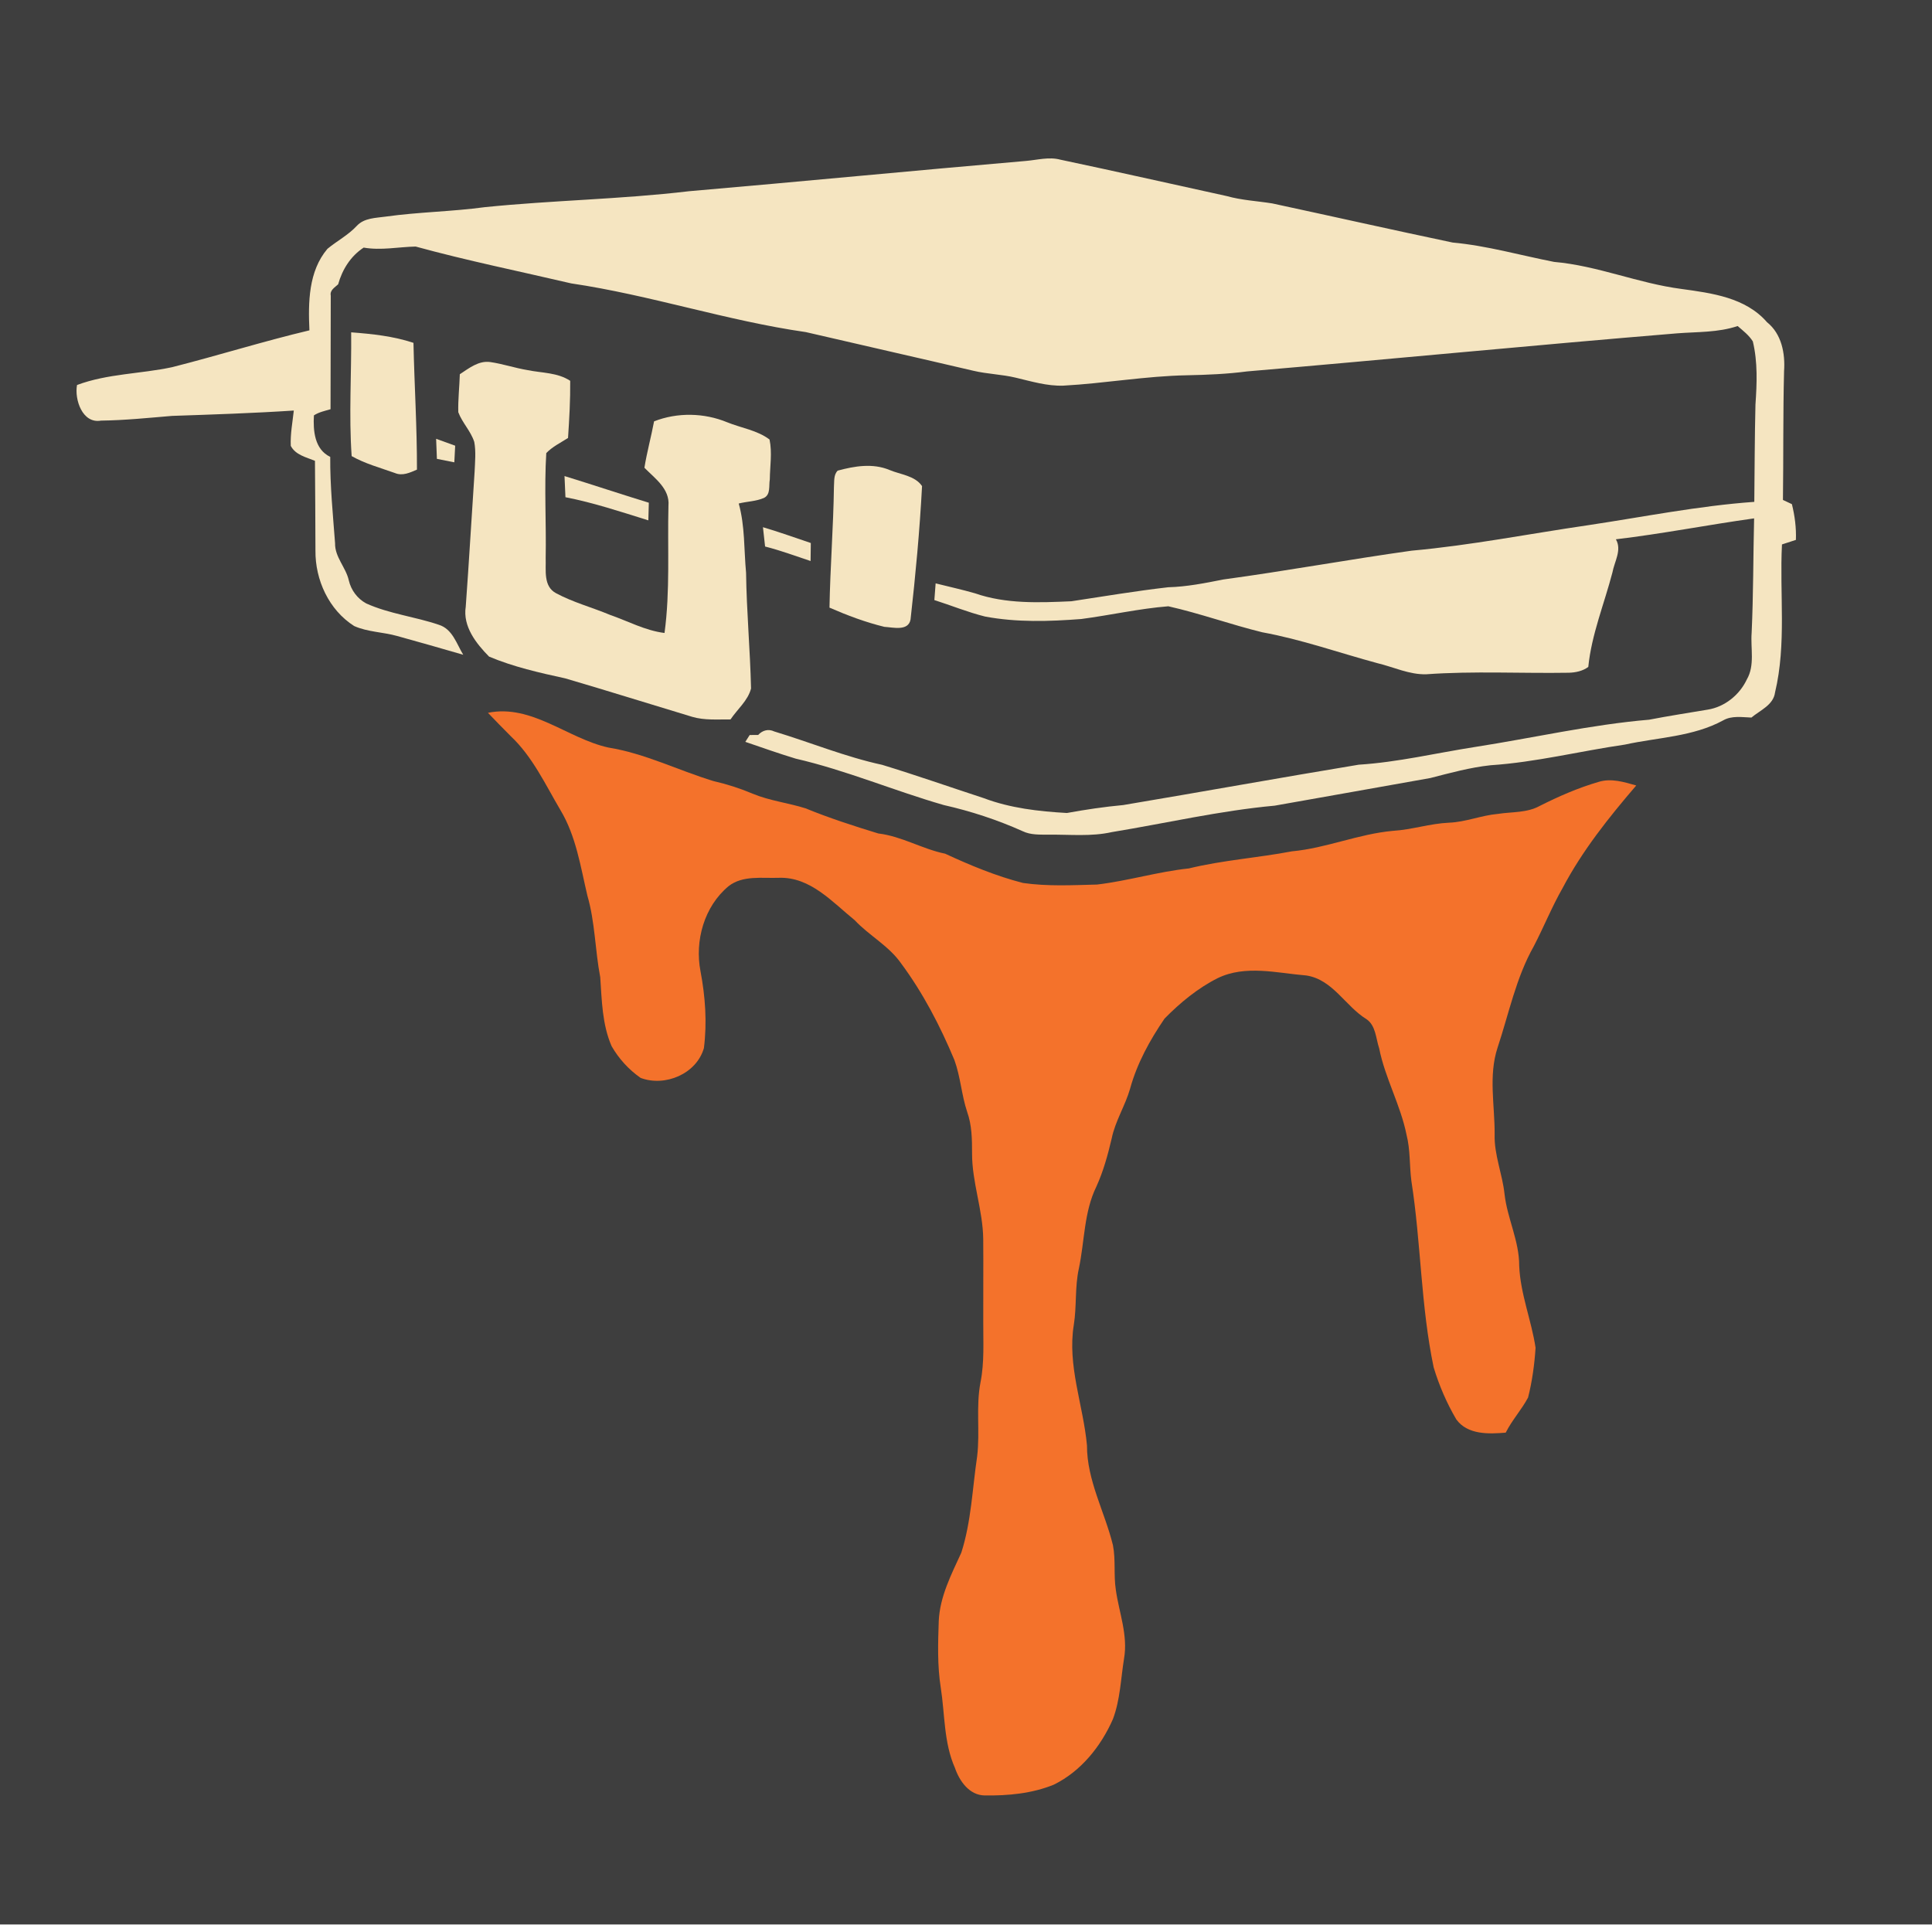
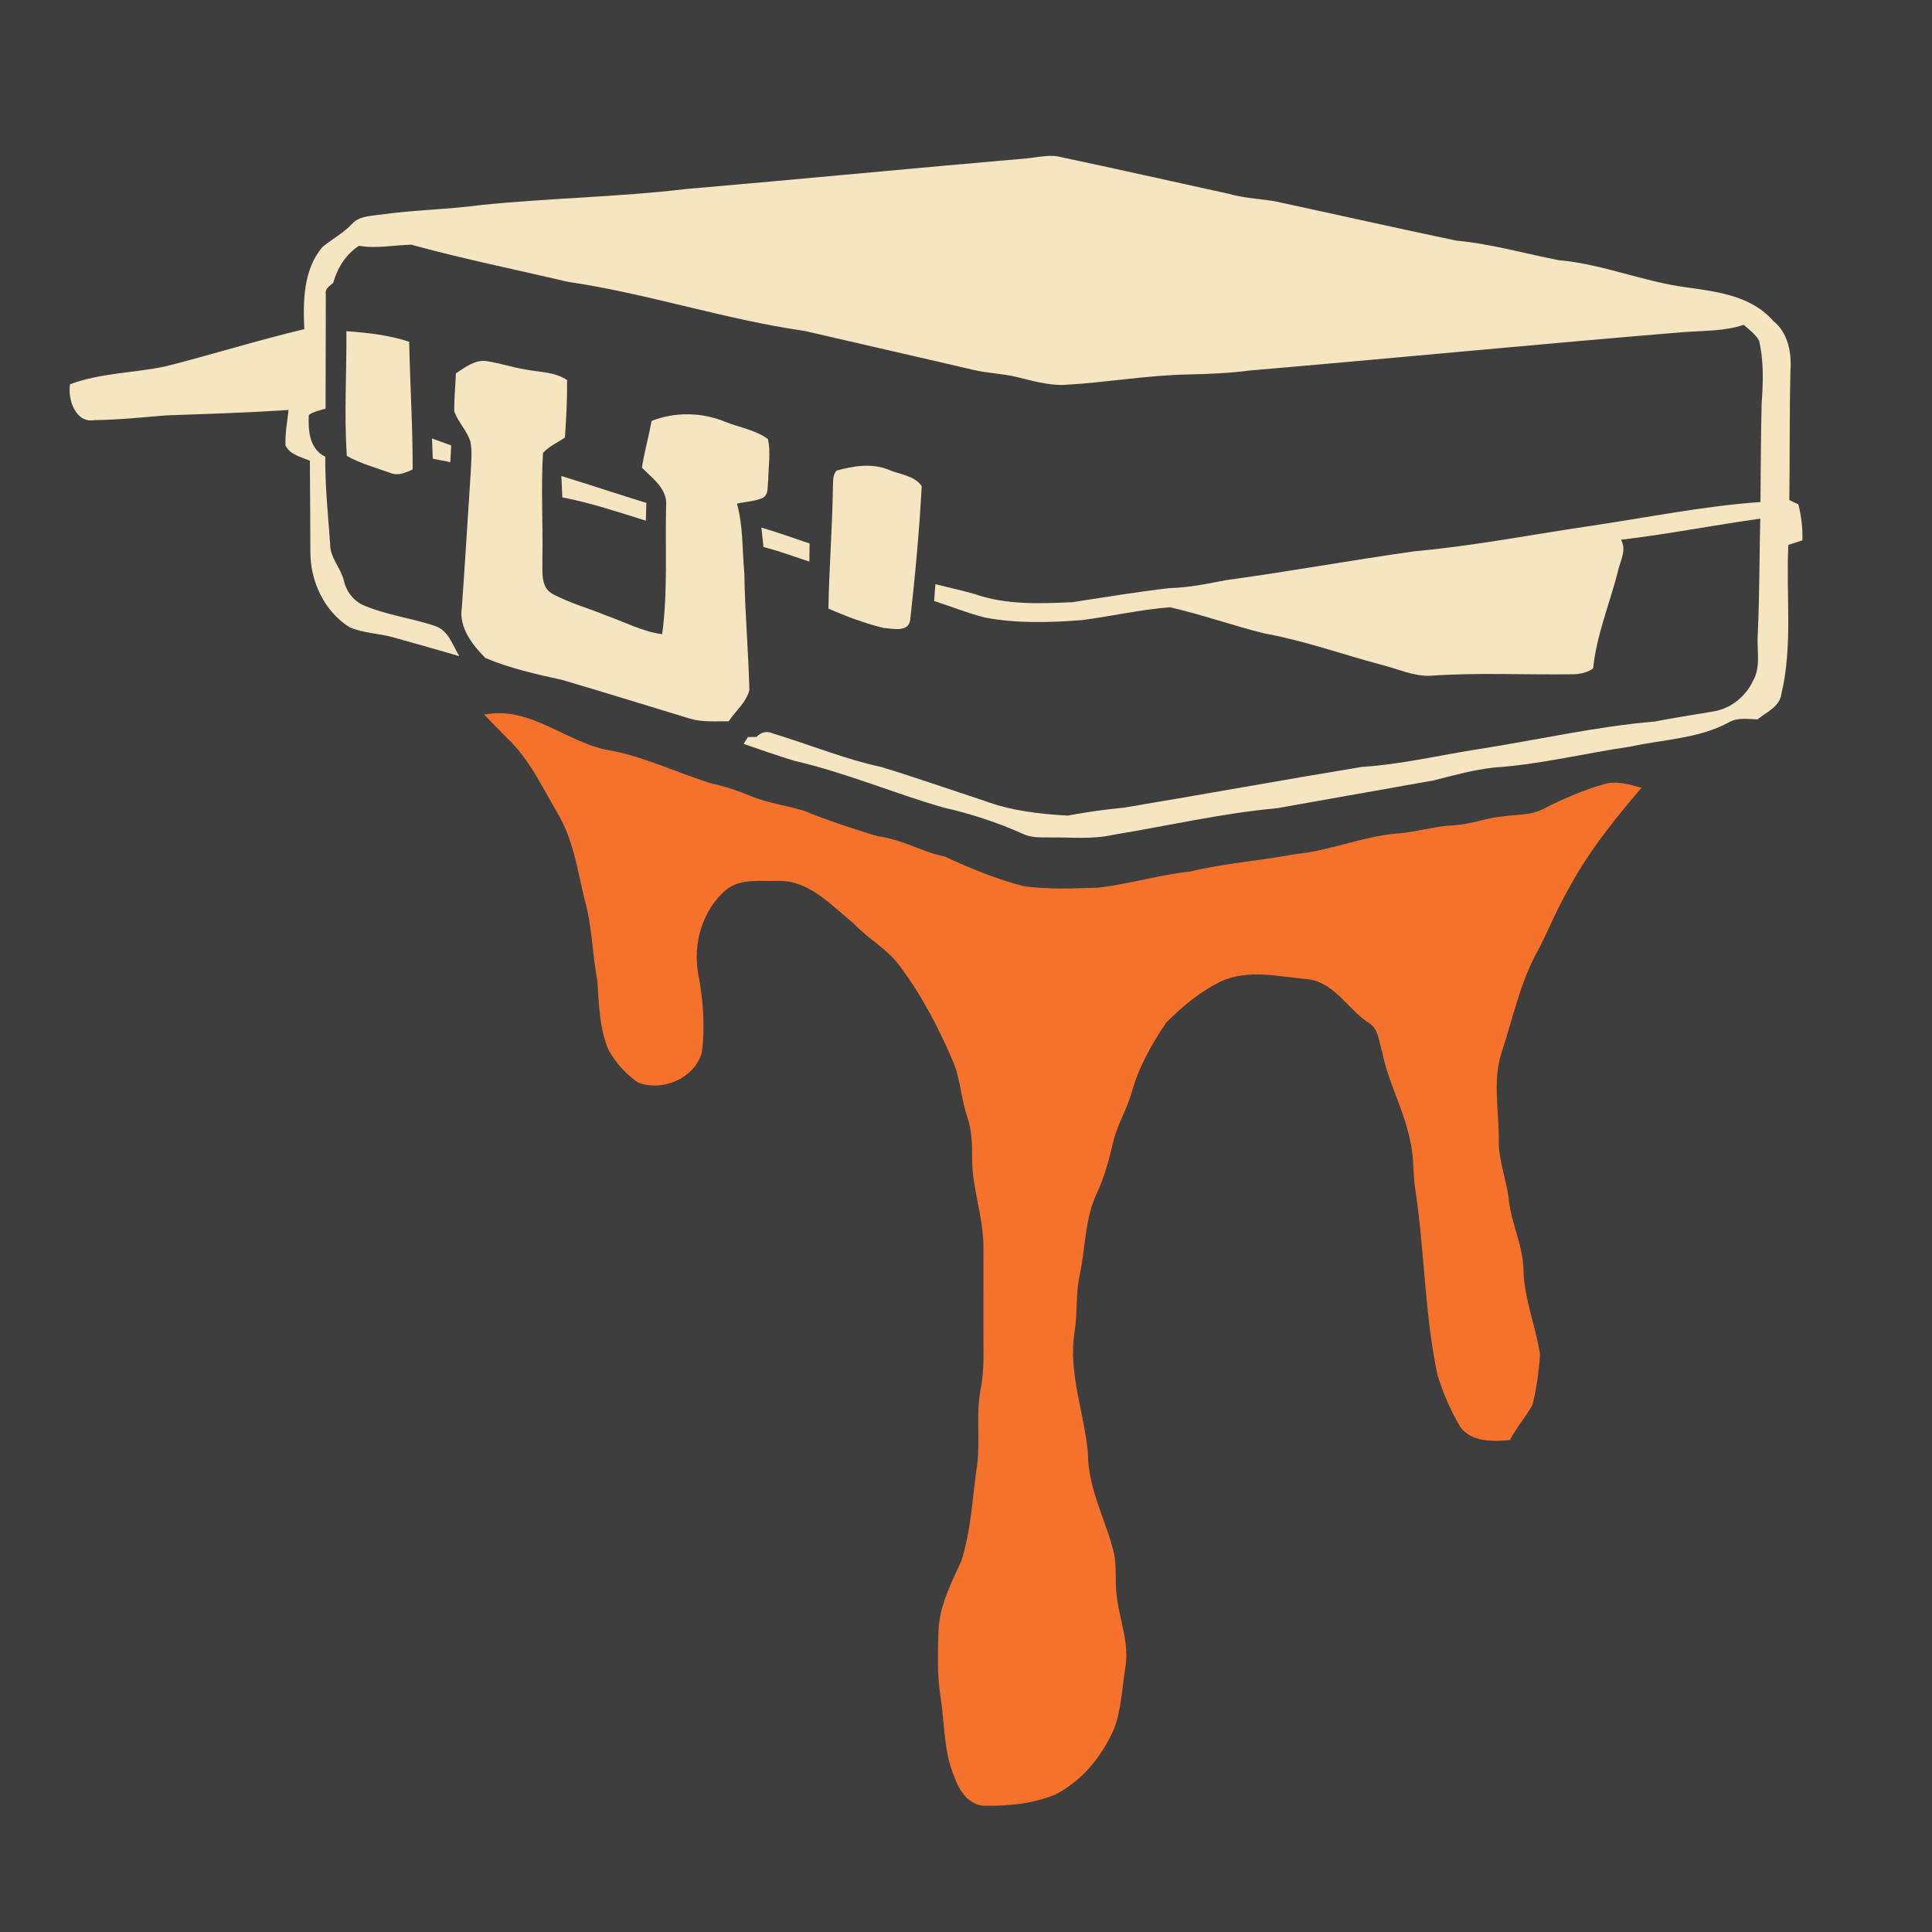
- <svg xmlns="http://www.w3.org/2000/svg" width="516pt" height="514pt" viewBox="0 0 516 514" version="1.1">
-   <path fill="#3e3e3e" opacity="1.00" d=" M 0.00 0.00 L 516.00 0.00 L 516.00 514.00 L 0.00 514.00 L 0.00 0.00 Z" />
-   <path fill="#f5e5c1" opacity="1.00" d=" M 274.04 42.98 C 277.09 42.72 280.18 41.83 283.22 42.65 C 298.05 45.78 312.84 49.13 327.65 52.37 C 331.62 53.49 335.75 53.68 339.80 54.33 C 355.87 57.79 371.90 61.40 387.98 64.78 C 397.16 65.62 406.05 68.19 415.07 69.95 C 426.67 70.96 437.52 75.67 449.05 77.17 C 457.19 78.29 466.20 79.45 471.93 86.05 C 475.84 89.18 476.82 94.38 476.49 99.13 C 476.20 110.59 476.34 122.07 476.19 133.53 C 476.79 133.81 477.98 134.37 478.58 134.65 C 479.36 137.77 479.77 140.98 479.65 144.20 C 478.41 144.61 477.16 145.01 475.93 145.41 C 475.26 158.58 477.17 171.99 474.08 184.94 C 473.65 188.31 470.09 189.70 467.77 191.65 C 465.25 191.57 462.53 191.08 460.23 192.40 C 452.17 196.79 442.78 196.94 433.99 198.87 C 422.00 200.61 410.18 203.59 398.07 204.39 C 392.61 204.98 387.32 206.44 382.03 207.80 C 368.17 210.26 354.32 212.74 340.46 215.18 C 325.82 216.52 311.46 219.86 296.97 222.24 C 291.41 223.49 285.71 222.86 280.08 222.93 C 277.74 222.90 275.29 223.05 273.13 222.00 C 266.37 218.97 259.30 216.65 252.07 215.02 C 238.79 211.20 226.00 205.73 212.51 202.62 C 207.99 201.25 203.53 199.67 199.06 198.14 C 199.35 197.68 199.93 196.77 200.23 196.31 C 200.79 196.31 201.92 196.30 202.49 196.30 C 203.65 195.04 205.23 194.61 206.81 195.37 C 216.43 198.28 225.77 202.15 235.62 204.28 C 244.72 207.06 253.71 210.22 262.76 213.18 C 269.83 215.85 277.45 216.72 284.95 217.14 C 289.93 216.23 294.94 215.49 299.99 215.02 C 320.97 211.50 341.91 207.71 362.89 204.24 C 373.36 203.58 383.59 201.12 393.93 199.51 C 409.45 197.10 424.81 193.55 440.47 192.22 C 445.67 191.21 450.90 190.41 456.12 189.53 C 460.63 188.81 464.62 185.59 466.54 181.48 C 468.74 177.71 467.51 173.15 467.83 169.02 C 468.30 158.84 468.24 148.64 468.49 138.45 C 456.16 140.17 443.93 142.58 431.57 144.04 C 433.24 146.89 431.17 150.00 430.65 152.89 C 428.46 161.29 425.07 169.45 424.20 178.13 C 422.70 179.24 420.82 179.63 419.00 179.68 C 406.31 179.89 393.60 179.18 380.93 180.09 C 376.42 180.22 372.25 178.17 367.94 177.14 C 357.67 174.37 347.60 170.78 337.11 168.87 C 328.69 166.80 320.50 163.84 312.04 161.93 C 304.25 162.55 296.55 164.31 288.79 165.33 C 280.24 165.99 271.55 166.26 263.09 164.67 C 258.48 163.52 254.07 161.71 249.55 160.27 C 249.66 158.78 249.77 157.29 249.89 155.81 C 253.40 156.70 256.94 157.46 260.42 158.47 C 268.66 161.34 277.56 160.97 286.14 160.59 C 294.74 159.29 303.33 157.84 311.98 156.85 C 316.97 156.72 321.86 155.74 326.74 154.77 C 343.53 152.49 360.22 149.43 377.00 147.08 C 392.85 145.65 408.46 142.56 424.19 140.27 C 438.95 138.06 453.63 135.10 468.54 134.04 C 468.63 125.37 468.64 116.70 468.85 108.04 C 469.24 102.42 469.47 96.70 468.15 91.19 C 467.12 89.53 465.54 88.33 464.09 87.08 C 458.88 88.84 453.33 88.61 447.93 89.03 C 409.63 92.19 371.38 95.93 333.08 99.20 C 327.76 99.90 322.40 100.12 317.05 100.23 C 305.98 100.43 295.04 102.40 284.01 103.00 C 279.66 103.15 275.46 101.86 271.27 100.87 C 267.56 99.98 263.70 99.91 259.99 99.03 C 245.08 95.54 230.15 92.17 215.23 88.70 C 194.10 85.67 173.69 78.81 152.55 75.69 C 138.70 72.45 124.71 69.61 111.01 65.85 C 106.38 65.95 101.76 66.94 97.13 66.13 C 93.65 68.41 91.42 71.97 90.31 75.94 C 89.42 76.78 88.06 77.49 88.34 78.95 C 88.30 89.07 88.31 99.18 88.28 109.30 C 86.77 109.74 85.18 110.07 83.84 110.94 C 83.61 115.04 84.00 120.01 88.20 122.03 C 88.14 129.74 88.92 137.41 89.49 145.08 C 89.41 148.81 92.38 151.52 93.16 155.02 C 93.77 157.63 95.45 159.89 97.81 161.17 C 103.99 163.96 110.83 164.70 117.20 166.87 C 120.86 168.00 121.94 171.96 123.72 174.88 C 117.85 173.17 111.98 171.50 106.09 169.87 C 102.30 168.80 98.23 168.82 94.60 167.21 C 87.84 162.92 84.16 154.89 84.25 147.01 C 84.23 139.03 84.18 131.06 84.12 123.08 C 81.79 122.13 78.91 121.51 77.66 119.08 C 77.52 115.92 78.13 112.79 78.47 109.65 C 67.64 110.36 56.79 110.71 45.95 111.08 C 39.64 111.61 33.32 112.26 26.98 112.34 C 21.98 113.23 19.86 106.66 20.57 102.83 C 28.70 99.79 37.55 99.87 45.96 98.07 C 58.23 94.96 70.33 91.15 82.64 88.23 C 82.30 80.79 82.37 72.44 87.46 66.45 C 90.02 64.34 93.01 62.79 95.29 60.33 C 97.26 58.19 100.36 58.23 103.02 57.85 C 111.81 56.62 120.70 56.52 129.49 55.33 C 147.62 53.48 165.87 53.23 183.96 51.08 C 214.00 48.49 244.01 45.57 274.04 42.98 Z" />
-   <path fill="#f5e5c1" opacity="1.00" d=" M 93.79 88.76 C 99.41 89.19 105.06 89.78 110.43 91.57 C 110.67 102.86 111.39 114.14 111.36 125.43 C 109.51 126.23 107.50 127.20 105.48 126.34 C 101.60 124.95 97.52 123.86 93.92 121.82 C 93.15 110.83 93.90 99.78 93.79 88.76 Z" />
-   <path fill="#f5e5c1" opacity="1.00" d=" M 122.81 99.95 C 125.24 98.37 127.84 96.25 130.95 96.70 C 134.33 97.19 137.58 98.31 140.95 98.86 C 144.76 99.64 148.92 99.48 152.29 101.71 C 152.34 106.81 152.05 111.90 151.71 116.98 C 149.73 118.25 147.55 119.29 145.90 121.01 C 145.33 130.32 145.92 139.68 145.74 149.01 C 145.86 152.25 145.05 156.62 148.53 158.45 C 153.08 160.89 158.12 162.22 162.88 164.21 C 167.72 165.89 172.33 168.42 177.48 169.06 C 179.01 157.81 178.24 146.39 178.53 135.07 C 178.93 130.54 174.90 127.78 172.11 124.93 C 172.78 120.76 173.91 116.69 174.69 112.54 C 180.89 110.10 188.05 110.24 194.20 112.78 C 197.95 114.31 202.25 114.90 205.53 117.39 C 206.27 120.88 205.64 124.52 205.60 128.06 C 205.30 129.72 205.88 132.08 204.04 132.99 C 201.92 133.92 199.53 133.92 197.30 134.48 C 198.99 140.51 198.68 146.80 199.26 152.97 C 199.40 163.28 200.35 173.57 200.59 183.88 C 199.78 187.11 196.93 189.42 195.11 192.15 C 191.70 192.12 188.20 192.43 184.89 191.46 C 173.57 188.05 162.29 184.50 150.95 181.18 C 144.07 179.68 137.12 178.11 130.62 175.37 C 127.16 171.86 123.57 167.31 124.39 162.04 C 125.27 150.02 125.95 137.99 126.76 125.96 C 126.87 123.33 127.15 120.66 126.67 118.04 C 125.74 115.14 123.46 112.92 122.40 110.10 C 122.31 106.71 122.71 103.34 122.81 99.95 Z" />
-   <path fill="#f5e5c1" opacity="1.00" d=" M 116.48 117.20 C 118.18 117.80 119.88 118.41 121.57 119.04 C 121.49 120.52 121.42 122.00 121.34 123.48 C 119.79 123.17 118.24 122.87 116.69 122.56 C 116.62 120.77 116.54 118.98 116.48 117.20 Z" />
-   <path fill="#f5e5c1" opacity="1.00" d=" M 223.73 125.70 C 228.22 124.48 233.10 123.66 237.56 125.52 C 240.48 126.76 244.36 127.02 246.26 129.83 C 245.64 141.71 244.52 153.61 243.19 165.45 C 242.61 168.67 238.48 167.55 236.19 167.42 C 231.17 166.20 226.28 164.36 221.54 162.29 C 221.73 151.52 222.58 140.77 222.73 130.00 C 222.85 128.54 222.60 126.85 223.73 125.70 Z" />
-   <path fill="#f5e5c1" opacity="1.00" d=" M 150.77 127.15 C 158.29 129.46 165.76 131.97 173.29 134.27 C 173.25 135.84 173.20 137.41 173.16 138.98 C 165.83 136.70 158.56 134.27 151.02 132.80 C 150.92 130.91 150.84 129.03 150.77 127.15 Z" />
-   <path fill="#f5e5c1" opacity="1.00" d=" M 203.77 140.81 C 208.07 142.08 212.30 143.60 216.55 145.03 C 216.53 146.63 216.51 148.23 216.49 149.84 C 212.45 148.50 208.46 147.01 204.34 145.97 C 204.15 144.25 203.96 142.53 203.77 140.81 Z" />
-   <path fill="#f4722b" opacity="1.00" d=" M 130.32 190.38 C 142.04 188.00 151.58 197.26 162.49 199.66 C 172.25 201.23 181.15 205.75 190.54 208.61 C 194.15 209.43 197.68 210.57 201.09 212.01 C 205.61 213.89 210.52 214.43 215.16 215.90 C 221.50 218.50 228.04 220.61 234.58 222.61 C 240.84 223.35 246.30 226.76 252.43 228.01 C 259.15 231.12 266.04 233.99 273.23 235.83 C 279.77 236.77 286.43 236.42 293.01 236.25 C 301.25 235.28 309.23 232.82 317.50 231.95 C 326.57 229.74 335.89 229.12 345.05 227.38 C 354.23 226.53 362.82 222.74 372.00 221.91 C 377.07 221.61 381.93 219.95 387.01 219.73 C 391.46 219.56 395.63 217.77 400.06 217.38 C 403.80 216.80 407.81 217.14 411.23 215.25 C 416.30 212.70 421.52 210.41 426.97 208.83 C 430.32 207.79 433.77 208.87 437.01 209.79 C 429.68 218.33 422.61 227.19 417.34 237.19 C 414.47 242.21 412.32 247.59 409.65 252.72 C 404.88 261.15 402.99 270.75 399.96 279.85 C 397.51 287.34 399.24 295.26 399.19 302.94 C 399.02 308.44 401.28 313.57 401.84 318.98 C 402.58 325.45 405.77 331.45 405.75 338.05 C 406.05 345.56 409.01 352.60 410.12 359.97 C 409.83 364.43 409.22 368.92 408.12 373.26 C 406.38 376.53 403.82 379.31 402.15 382.64 C 397.60 383.02 391.98 383.24 388.96 379.12 C 386.40 374.77 384.37 370.06 382.91 365.23 C 379.46 348.80 379.54 331.95 376.95 315.41 C 376.42 311.29 376.69 307.09 375.65 303.05 C 374.05 295.10 369.93 287.95 368.35 280.00 C 367.47 277.38 367.46 273.93 364.98 272.22 C 359.32 268.75 355.98 261.63 348.91 260.54 C 341.07 259.90 332.69 257.64 325.22 261.25 C 319.89 263.93 315.19 267.82 311.03 272.05 C 307.11 277.79 303.68 284.01 301.83 290.76 C 300.53 295.31 297.88 299.37 296.92 304.03 C 295.89 308.42 294.70 312.80 292.82 316.92 C 289.48 323.74 289.69 331.53 288.14 338.83 C 287.05 343.76 287.59 348.84 286.80 353.81 C 285.01 364.71 289.32 375.30 290.31 386.04 C 290.28 395.41 295.07 403.80 297.25 412.72 C 298.01 416.63 297.41 420.65 298.01 424.58 C 298.86 430.70 301.31 436.72 300.21 442.99 C 299.34 448.38 299.19 453.99 297.24 459.15 C 294.04 466.44 288.68 473.12 281.43 476.67 C 275.61 479.04 269.20 479.63 262.97 479.54 C 258.87 479.47 256.26 475.70 255.05 472.20 C 252.05 465.43 252.38 457.92 251.26 450.75 C 250.33 444.88 250.52 438.90 250.72 432.98 C 251.01 426.43 254.08 420.52 256.75 414.69 C 259.42 406.35 259.70 397.56 260.98 388.96 C 261.77 382.38 260.61 375.70 261.88 369.17 C 262.94 363.84 262.58 358.38 262.61 352.98 C 262.58 345.63 262.67 338.27 262.60 330.92 C 262.51 323.15 259.57 315.72 259.62 307.94 C 259.62 304.26 259.57 300.51 258.32 297.00 C 256.80 292.46 256.54 287.61 254.90 283.11 C 251.11 274.04 246.54 265.23 240.67 257.31 C 237.38 252.60 232.13 249.89 228.24 245.74 C 222.27 240.91 216.42 234.17 208.04 234.45 C 203.55 234.62 198.40 233.72 194.59 236.68 C 188.08 242.08 185.51 251.25 187.09 259.41 C 188.37 266.15 188.87 273.11 188.00 279.93 C 186.02 286.83 177.63 290.34 171.11 287.90 C 167.95 285.71 165.26 282.75 163.35 279.42 C 160.82 273.62 160.74 267.19 160.31 260.99 C 158.92 253.77 158.95 246.32 156.88 239.22 C 155.05 231.46 153.87 223.37 149.71 216.41 C 145.67 209.57 142.26 202.13 136.39 196.60 C 134.34 194.56 132.32 192.47 130.32 190.38 Z" />
+ <svg xmlns="http://www.w3.org/2000/svg" width="1280" height="1280" viewBox="0 0 1024 1024" version="1.1" id="svg2">
+   <defs id="defs24" />
+   <path d="m 0,0 1024,0 0,1024 L 0,1024 0,0 z" id="path4" style="fill:#3e3e3e" />
+   <path d="m 544.08,83.96 c 6.1,-0.52 12.28,-2.3 18.36,-0.66 29.66,6.26 59.24,12.96 88.86,19.44 7.94,2.24 16.2,2.62 24.3,3.92 32.14,6.92 64.2,14.14 96.36,20.9 18.36,1.68 36.14,6.82 54.18,10.34 23.2,2.02 44.9,11.44 67.96,14.44 16.28,2.24 34.3,4.56 45.76,17.76 7.82,6.26 9.78,16.66 9.12,26.16 -0.58,22.92 -0.3,45.88 -0.6,68.8 1.2,0.56 3.58,1.68 4.78,2.24 1.56,6.24 2.38,12.66 2.14,19.1 -2.48,0.82 -4.98,1.62 -7.44,2.42 -1.34,26.34 2.48,53.16 -3.7,79.06 -0.86,6.74 -7.98,9.52 -12.62,13.42 -5.04,-0.16 -10.48,-1.14 -15.08,1.5 -16.12,8.78 -34.9,9.08 -52.48,12.94 -23.98,3.48 -47.62,9.44 -71.84,11.04 -10.92,1.18 -21.5,4.1 -32.08,6.82 -27.72,4.92 -55.42,9.88 -83.14,14.76 -29.28,2.68 -58,9.36 -86.98,14.12 -11.12,2.5 -22.52,1.24 -33.78,1.38 -4.68,-0.06 -9.58,0.24 -13.9,-1.86 -13.52,-6.06 -27.66,-10.7 -42.12,-13.96 -26.56,-7.64 -52.14,-18.58 -79.12,-24.8 -9.04,-2.74 -17.96,-5.9 -26.9,-8.96 0.58,-0.92 1.74,-2.74 2.34,-3.66 1.12,0 3.38,-0.02 4.52,-0.02 2.32,-2.52 5.48,-3.38 8.64,-1.86 19.24,5.82 37.92,13.56 57.62,17.82 18.2,5.56 36.18,11.88 54.28,17.8 14.14,5.34 29.38,7.08 44.38,7.92 9.96,-1.82 19.98,-3.3 30.08,-4.24 41.96,-7.04 83.84,-14.62 125.8,-21.56 20.94,-1.32 41.4,-6.24 62.08,-9.46 31.04,-4.82 61.76,-11.92 93.08,-14.58 10.4,-2.02 20.86,-3.62 31.3,-5.38 9.02,-1.44 17,-7.88 20.84,-16.1 4.4,-7.54 1.94,-16.66 2.58,-24.92 0.94,-20.36 0.82,-40.76 1.32,-61.14 -24.66,3.44 -49.12,8.26 -73.84,11.18 3.34,5.7 -0.8,11.92 -1.84,17.7 -4.38,16.8 -11.16,33.12 -12.9,50.48 -3,2.22 -6.76,3 -10.4,3.1 -25.38,0.42 -50.8,-1 -76.14,0.82 -9.02,0.26 -17.36,-3.84 -25.98,-5.9 -20.54,-5.54 -40.68,-12.72 -61.66,-16.54 -16.84,-4.14 -33.22,-10.06 -50.14,-13.88 -15.58,1.24 -30.98,4.76 -46.5,6.8 -17.1,1.32 -34.48,1.86 -51.4,-1.32 -9.22,-2.3 -18.04,-5.92 -27.08,-8.8 0.22,-2.98 0.44,-5.96 0.68,-8.92 7.02,1.78 14.1,3.3 21.06,5.32 16.48,5.74 34.28,5 51.44,4.24 17.2,-2.6 34.38,-5.5 51.68,-7.48 9.98,-0.26 19.76,-2.22 29.52,-4.16 33.58,-4.56 66.96,-10.68 100.52,-15.38 31.7,-2.86 62.92,-9.04 94.38,-13.62 29.52,-4.42 58.88,-10.34 88.7,-12.46 0.18,-17.34 0.2,-34.68 0.62,-52 0.78,-11.24 1.24,-22.68 -1.4,-33.7 -2.06,-3.32 -5.22,-5.72 -8.12,-8.22 -10.42,3.52 -21.52,3.06 -32.32,3.9 -76.6,6.32 -153.1,13.8 -229.7,20.34 -10.64,1.4 -21.36,1.84 -32.06,2.06 -22.14,0.4 -44.02,4.34 -66.08,5.54 -8.7,0.3 -17.1,-2.28 -25.48,-4.26 -7.42,-1.78 -15.14,-1.92 -22.56,-3.68 -29.82,-6.98 -59.68,-13.72 -89.52,-20.66 -42.26,-6.06 -83.08,-19.78 -125.36,-26.02 -27.7,-6.48 -55.68,-12.16 -83.08,-19.68 -9.26,0.2 -18.5,2.18 -27.76,0.56 -6.96,4.56 -11.42,11.68 -13.64,19.62 -1.78,1.68 -4.5,3.1 -3.94,6.02 -0.08,20.24 -0.06,40.46 -0.12,60.7 -3.02,0.88 -6.2,1.54 -8.88,3.28 -0.46,8.2 0.32,18.14 8.72,22.18 -0.12,15.42 1.44,30.76 2.58,46.1 -0.16,7.46 5.78,12.88 7.34,19.88 1.22,5.22 4.58,9.74 9.3,12.3 12.36,5.58 26.04,7.06 38.78,11.4 7.32,2.26 9.48,10.18 13.04,16.02 -11.74,-3.42 -23.48,-6.76 -35.26,-10.02 -7.58,-2.14 -15.72,-2.1 -22.98,-5.32 -13.52,-8.58 -20.88,-24.64 -20.7,-40.4 -0.04,-15.96 -0.14,-31.9 -0.26,-47.86 -4.66,-1.9 -10.42,-3.14 -12.92,-8 -0.28,-6.32 0.94,-12.58 1.62,-18.86 -21.66,1.42 -43.36,2.12 -65.04,2.86 -12.62,1.06 -25.26,2.36 -37.94,2.52 -10,1.78 -14.24,-11.36 -12.82,-19.02 16.26,-6.08 33.96,-5.92 50.78,-9.52 24.54,-6.22 48.74,-13.84 73.36,-19.68 -0.68,-14.88 -0.54,-31.58 9.64,-43.56 5.12,-4.22 11.1,-7.32 15.66,-12.24 3.94,-4.28 10.14,-4.2 15.46,-4.96 17.58,-2.46 35.36,-2.66 52.94,-5.04 36.26,-3.7 72.76,-4.2 108.94,-8.5 60.08,-5.18 120.1,-11.02 180.16,-16.2 z" id="path6" style="fill:#f5e5c1" />
+   <path d="m 183.58,175.52 c 11.24,0.86 22.54,2.04 33.28,5.62 0.48,22.58 1.92,45.14 1.86,67.72 -3.7,1.6 -7.72,3.54 -11.76,1.82 -7.76,-2.78 -15.92,-4.96 -23.12,-9.04 -1.54,-21.98 -0.04,-44.08 -0.26,-66.12 z" id="path8" style="fill:#f5e5c1" />
+   <path d="m 241.62,197.9 c 4.86,-3.16 10.06,-7.4 16.28,-6.5 6.76,0.98 13.26,3.22 20,4.32 7.62,1.56 15.94,1.24 22.68,5.7 0.1,10.2 -0.48,20.38 -1.16,30.54 -3.96,2.54 -8.32,4.62 -11.62,8.06 -1.14,18.62 0.04,37.34 -0.32,56 0.24,6.48 -1.38,15.22 5.58,18.88 9.1,4.88 19.18,7.54 28.7,11.52 9.68,3.36 18.9,8.42 29.2,9.7 3.06,-22.5 1.52,-45.34 2.1,-67.98 0.8,-9.06 -7.26,-14.58 -12.84,-20.28 1.34,-8.34 3.6,-16.48 5.16,-24.78 12.4,-4.88 26.72,-4.6 39.02,0.48 7.5,3.06 16.1,4.24 22.66,9.22 1.48,6.98 0.22,14.26 0.14,21.34 -0.6,3.32 0.56,8.04 -3.12,9.86 -4.24,1.86 -9.02,1.86 -13.48,2.98 3.38,12.06 2.76,24.64 3.92,36.98 0.28,20.62 2.18,41.2 2.66,61.82 -1.62,6.46 -7.32,11.08 -10.96,16.54 -6.82,-0.06 -13.82,0.56 -20.44,-1.38 -22.64,-6.82 -45.2,-13.92 -67.88,-20.56 -13.76,-3 -27.66,-6.14 -40.66,-11.62 -6.92,-7.02 -14.1,-16.12 -12.46,-26.66 1.76,-24.04 3.12,-48.1 4.74,-72.16 0.22,-5.26 0.78,-10.6 -0.18,-15.84 -1.86,-5.8 -6.42,-10.24 -8.54,-15.88 -0.18,-6.78 0.62,-13.52 0.82,-20.3 z" id="path10" style="fill:#f5e5c1" />
+   <path d="m 228.96,232.4 c 3.4,1.2 6.8,2.42 10.18,3.68 -0.16,2.96 -0.3,5.92 -0.46,8.88 -3.1,-0.62 -6.2,-1.22 -9.3,-1.84 -0.14,-3.58 -0.3,-7.16 -0.42,-10.72 z" id="path12" style="fill:#f5e5c1" />
+   <path d="m 443.46,249.4 c 8.98,-2.44 18.74,-4.08 27.66,-0.36 5.84,2.48 13.6,3 17.4,8.62 -1.24,23.76 -3.48,47.56 -6.14,71.24 -1.16,6.44 -9.42,4.2 -14,3.94 -10.04,-2.44 -19.82,-6.12 -29.3,-10.26 0.38,-21.54 2.08,-43.04 2.38,-64.58 0.24,-2.92 -0.26,-6.3 2,-8.6 z" id="path14" style="fill:#f5e5c1" />
+   <path d="m 297.54,252.3 c 15.04,4.62 29.98,9.64 45.04,14.24 -0.08,3.14 -0.18,6.28 -0.26,9.42 -14.66,-4.56 -29.2,-9.42 -44.28,-12.36 -0.2,-3.78 -0.36,-7.54 -0.5,-11.3 z" id="path16" style="fill:#f5e5c1" />
+   <path d="m 403.54,279.62 c 8.6,2.54 17.06,5.58 25.56,8.44 -0.04,3.2 -0.08,6.4 -0.12,9.62 -8.08,-2.68 -16.06,-5.66 -24.3,-7.74 -0.38,-3.44 -0.76,-6.88 -1.14,-10.32 z" id="path18" style="fill:#f5e5c1" />
+   <path d="m 256.64,378.76 c 23.44,-4.76 42.52,13.76 64.34,18.56 19.52,3.14 37.32,12.18 56.1,17.9 7.22,1.64 14.28,3.92 21.1,6.8 9.04,3.76 18.86,4.84 28.14,7.78 12.68,5.2 25.76,9.42 38.84,13.42 12.52,1.48 23.44,8.3 35.7,10.8 13.44,6.22 27.22,11.96 41.6,15.64 13.08,1.88 26.4,1.18 39.56,0.84 16.48,-1.94 32.44,-6.86 48.98,-8.6 18.14,-4.42 36.78,-5.66 55.1,-9.14 18.36,-1.7 35.54,-9.28 53.9,-10.94 10.14,-0.6 19.86,-3.92 30.02,-4.36 8.9,-0.34 17.24,-3.92 26.1,-4.7 7.48,-1.16 15.5,-0.48 22.34,-4.26 10.14,-5.1 20.58,-9.68 31.48,-12.84 6.7,-2.08 13.6,0.08 20.08,1.92 -14.66,17.08 -28.8,34.8 -39.34,54.8 -5.74,10.04 -10.04,20.8 -15.38,31.06 -9.54,16.86 -13.32,36.06 -19.38,54.26 -4.9,14.98 -1.44,30.82 -1.54,46.18 -0.34,11 4.18,21.26 5.3,32.08 1.48,12.94 7.86,24.94 7.82,38.14 0.6,15.02 6.52,29.1 8.74,43.84 -0.58,8.92 -1.8,17.9 -4,26.58 -3.48,6.54 -8.6,12.1 -11.94,18.76 -9.1,0.76 -20.34,1.2 -26.38,-7.04 -5.12,-8.7 -9.18,-18.12 -12.1,-27.78 -6.9,-32.86 -6.74,-66.56 -11.92,-99.64 -1.06,-8.24 -0.52,-16.64 -2.6,-24.72 -3.2,-15.9 -11.44,-30.2 -14.6,-46.1 -1.76,-5.24 -1.78,-12.14 -6.74,-15.56 -11.32,-6.94 -18,-21.18 -32.14,-23.36 -15.68,-1.28 -32.44,-5.8 -47.38,1.42 -10.66,5.36 -20.06,13.14 -28.38,21.6 -7.84,11.48 -14.7,23.92 -18.4,37.42 -2.6,9.1 -7.9,17.22 -9.82,26.54 -2.06,8.78 -4.44,17.54 -8.2,25.78 -6.68,13.64 -6.26,29.22 -9.36,43.82 -2.18,9.86 -1.1,20.02 -2.68,29.96 -3.58,21.8 5.04,42.98 7.02,64.46 -0.06,18.74 9.52,35.52 13.88,53.36 1.52,7.82 0.32,15.86 1.52,23.72 1.7,12.24 6.6,24.28 4.4,36.82 -1.74,10.78 -2.04,22 -5.94,32.32 -6.4,14.58 -17.12,27.94 -31.62,35.04 -11.64,4.74 -24.46,5.92 -36.92,5.74 -8.2,-0.14 -13.42,-7.68 -15.84,-14.68 -6,-13.54 -5.34,-28.56 -7.58,-42.9 -1.86,-11.74 -1.48,-23.7 -1.08,-35.54 0.58,-13.1 6.72,-24.92 12.06,-36.58 5.34,-16.68 5.9,-34.26 8.46,-51.46 1.58,-13.16 -0.74,-26.52 1.8,-39.58 2.12,-10.66 1.4,-21.58 1.46,-32.38 -0.06,-14.7 0.12,-29.42 -0.02,-44.12 -0.18,-15.54 -6.06,-30.4 -5.96,-45.96 0,-7.36 -0.1,-14.86 -2.6,-21.88 -3.04,-9.08 -3.56,-18.78 -6.84,-27.78 -7.58,-18.14 -16.72,-35.76 -28.46,-51.6 -6.58,-9.42 -17.08,-14.84 -24.86,-23.14 -11.94,-9.66 -23.64,-23.14 -40.4,-22.58 -8.98,0.34 -19.28,-1.46 -26.9,4.46 -13.02,10.8 -18.16,29.14 -15,45.46 2.56,13.48 3.56,27.4 1.82,41.04 -3.96,13.8 -20.74,20.82 -33.78,15.94 -6.32,-4.38 -11.7,-10.3 -15.52,-16.96 -5.06,-11.6 -5.22,-24.46 -6.08,-36.86 -2.78,-14.44 -2.72,-29.34 -6.86,-43.54 -3.66,-15.52 -6.02,-31.7 -14.34,-45.62 -8.08,-13.68 -14.9,-28.56 -26.64,-39.62 -4.1,-4.08 -8.14,-8.26 -12.14,-12.44 z" id="path20" style="fill:#f4722b" />
</svg>
